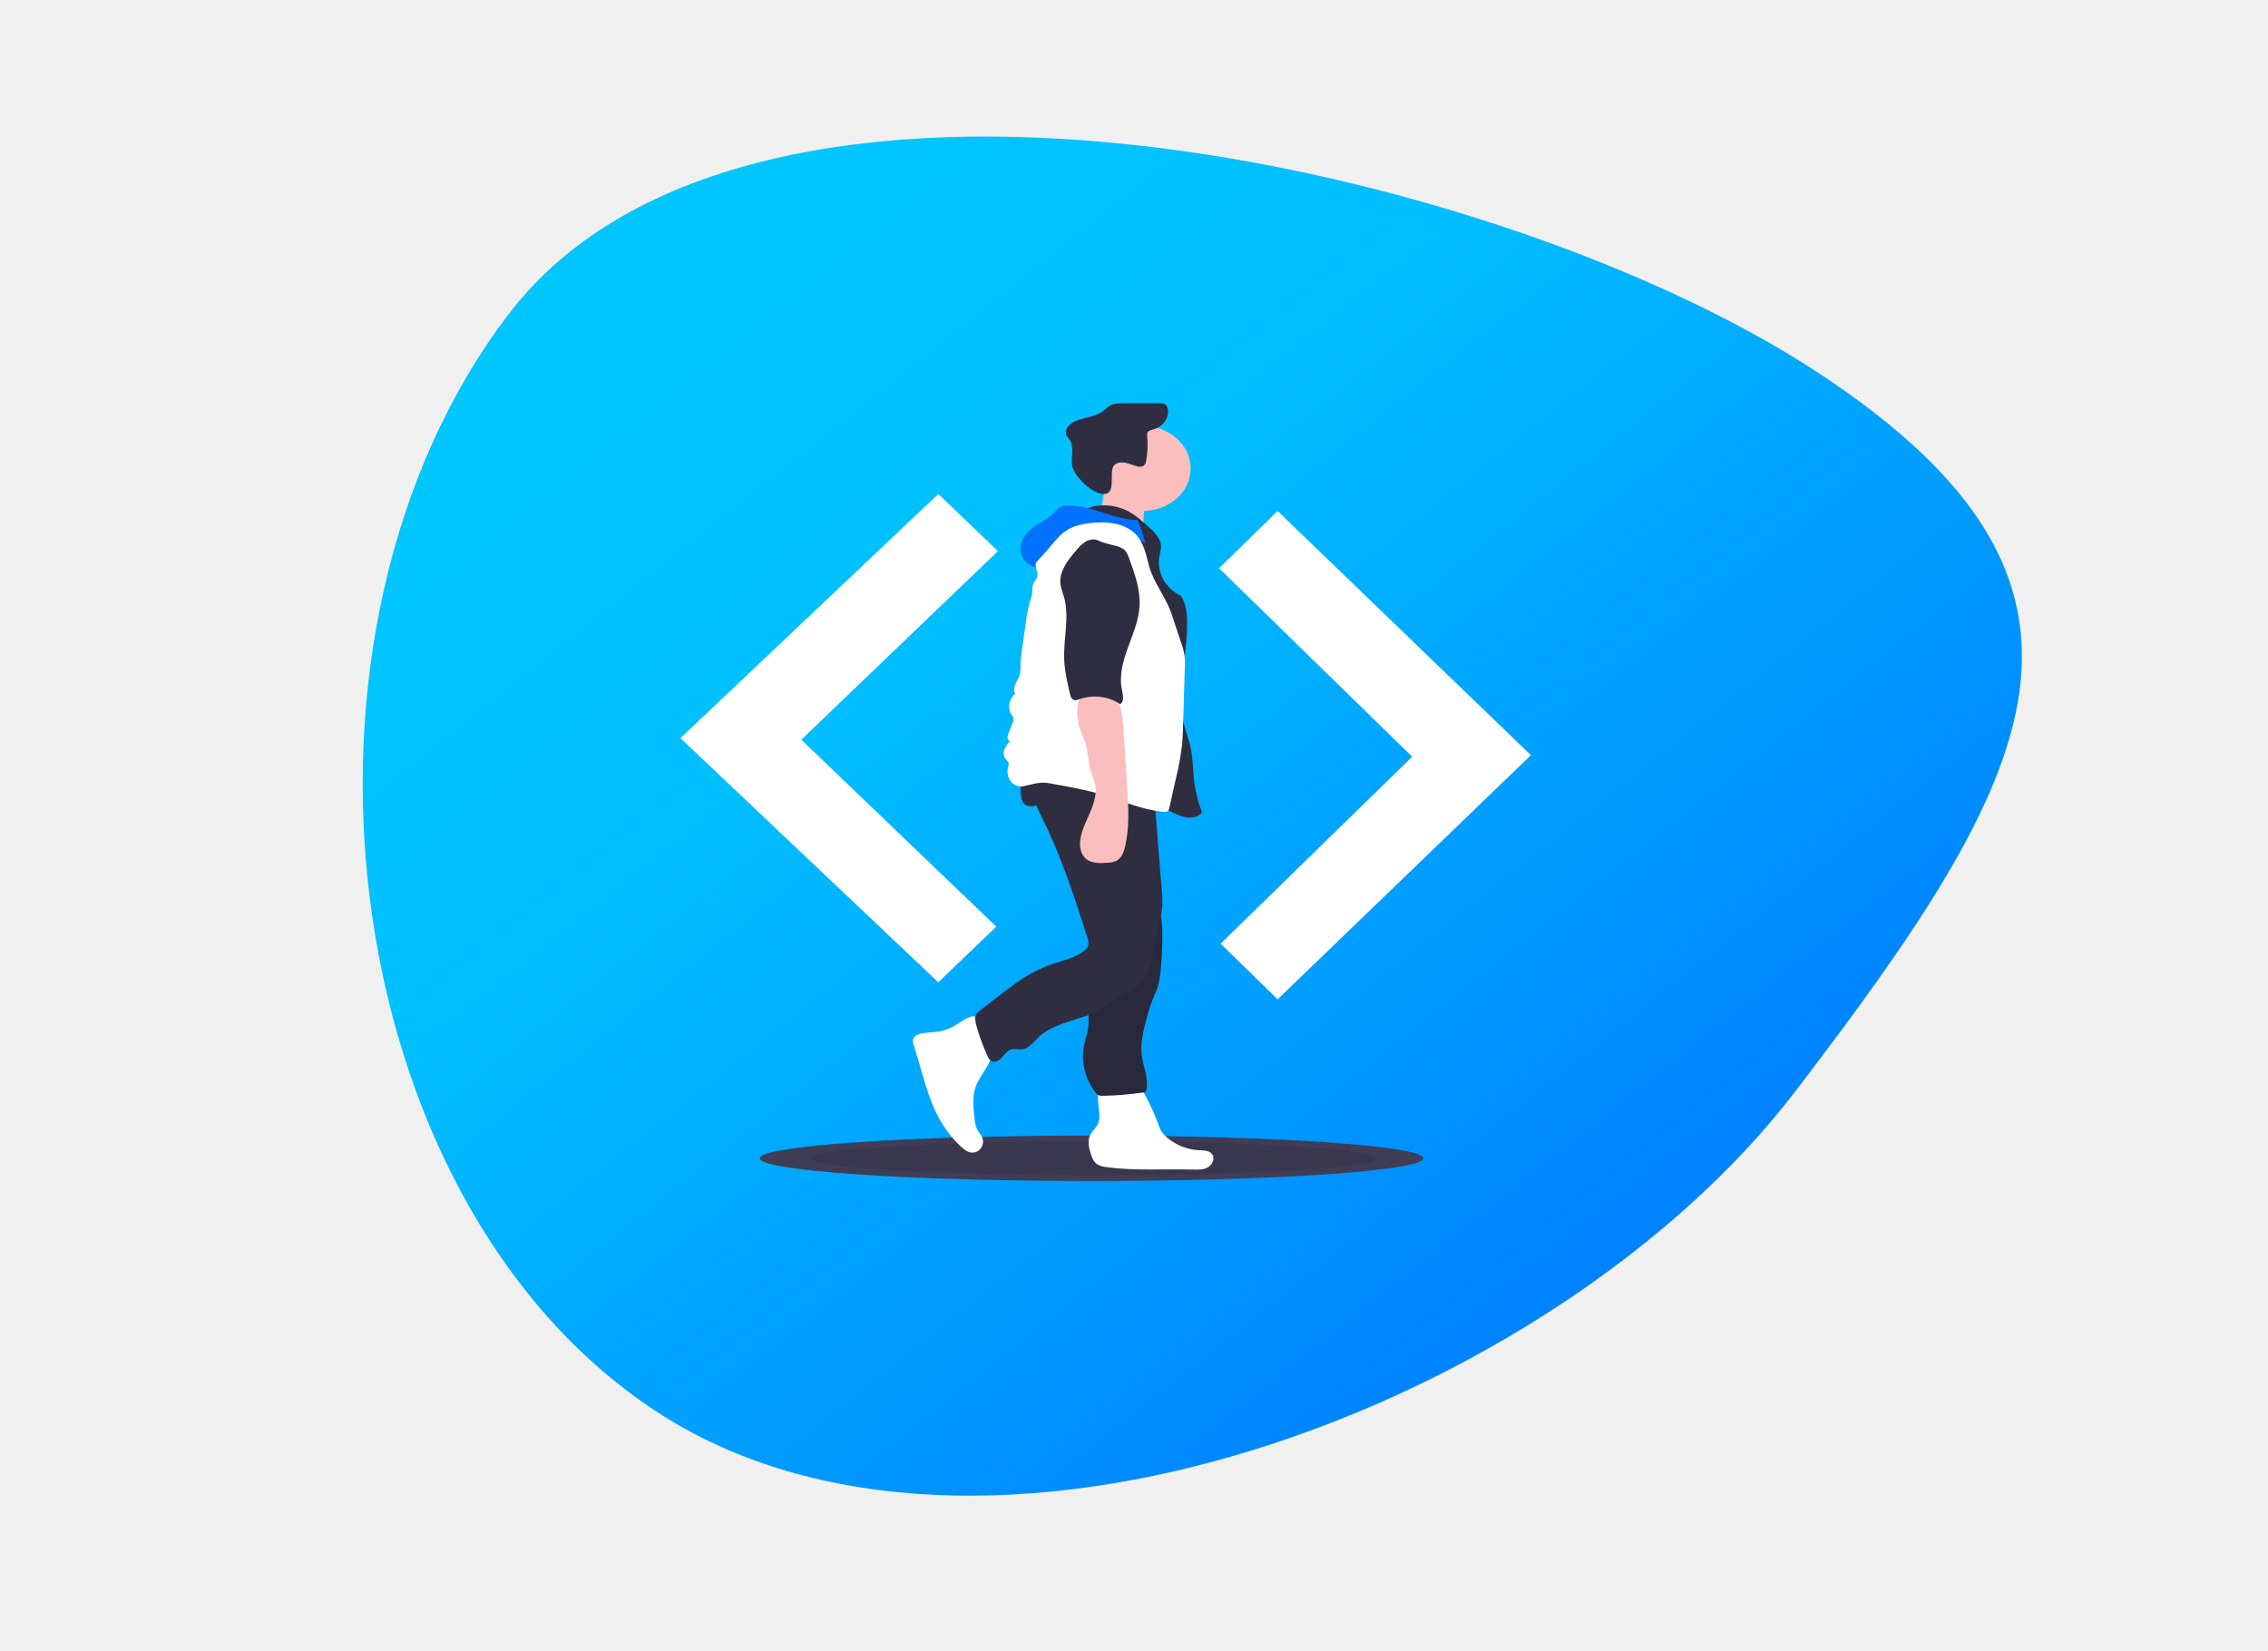
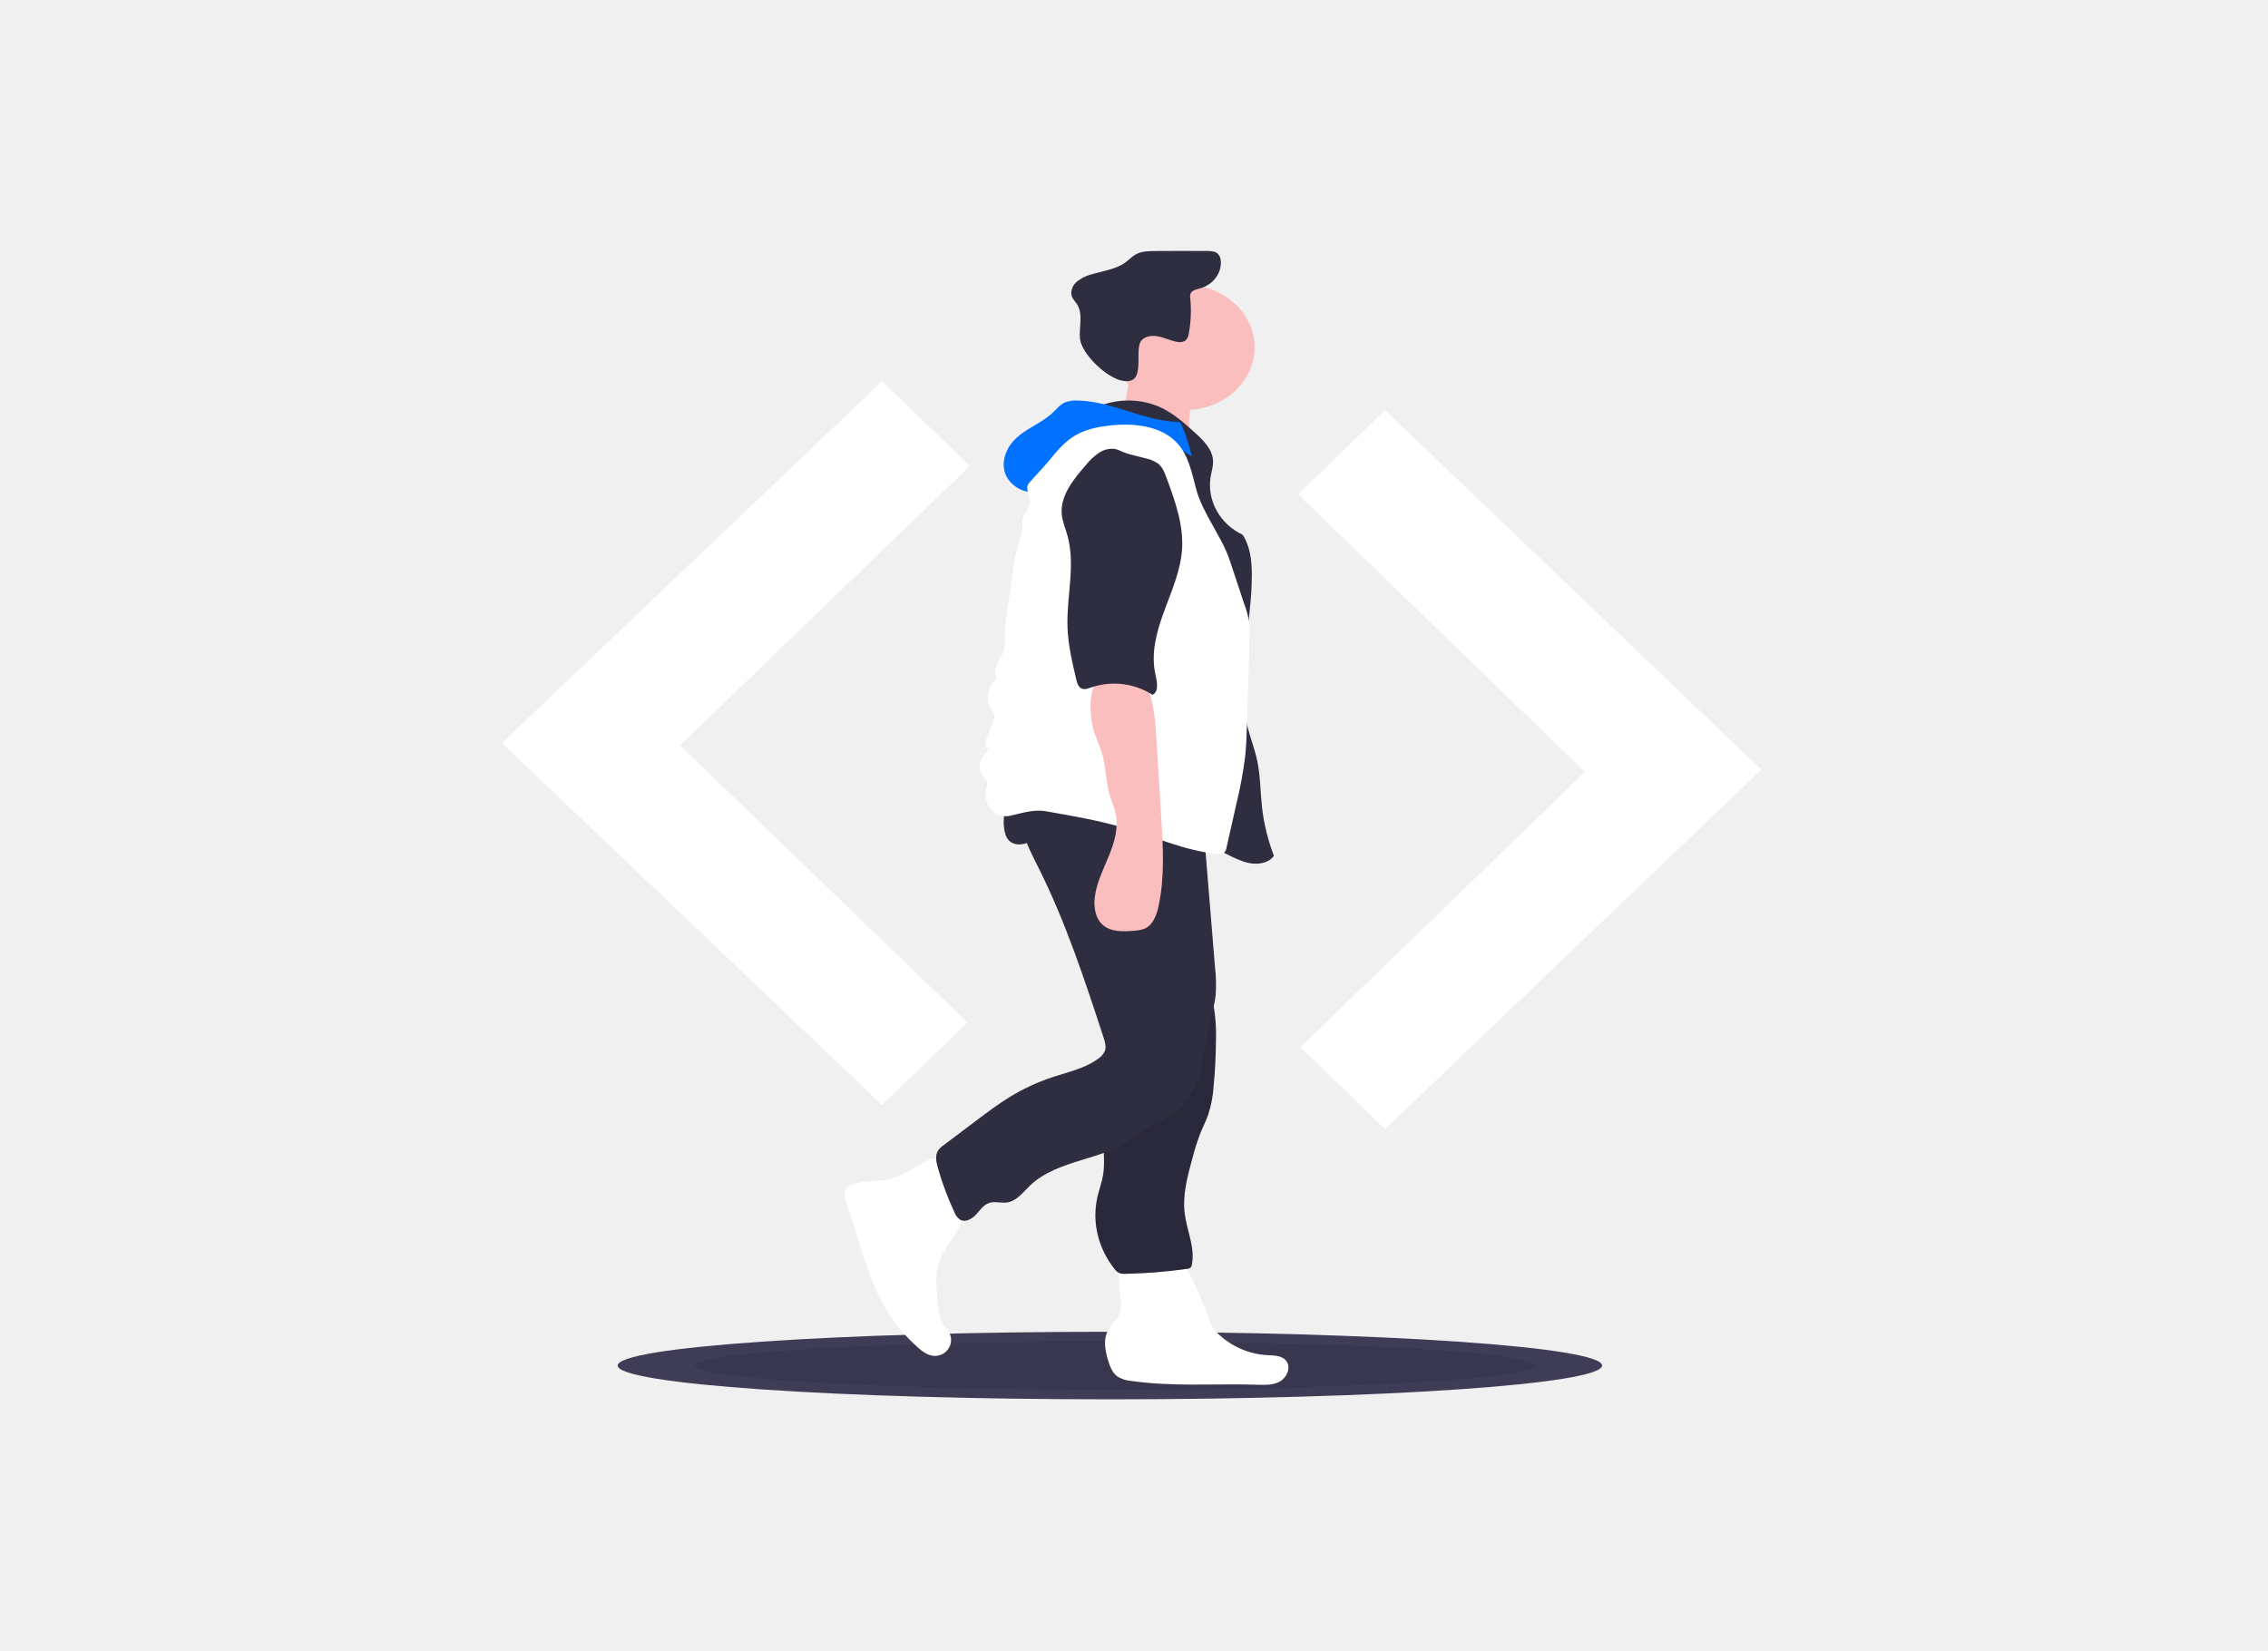
<svg xmlns="http://www.w3.org/2000/svg" width="470" height="342" viewBox="0 0 470 342" fill="none">
-   <g clip-path="url(#clip0)">
-     <path d="M372.145 226.047C321.819 291.896 202.39 336.335 135.753 292.35C69.115 248.366 55.102 130.921 105.427 65.073C155.752 -0.776 310.412 33.434 377.05 77.419C443.687 121.403 422.47 160.199 372.145 226.047Z" fill="url(#paint0_linear)" />
-     <path d="M226.187 244.755C264.15 244.755 294.925 242.648 294.925 240.049C294.925 237.449 264.15 235.342 226.187 235.342C188.225 235.342 157.45 237.449 157.45 240.049C157.45 242.648 188.225 244.755 226.187 244.755Z" fill="#3F3D56" />
-     <path opacity="0.1" d="M226.775 243.578C259.222 243.578 285.525 241.998 285.525 240.048C285.525 238.099 259.222 236.518 226.775 236.518C194.328 236.518 168.025 238.099 168.025 240.048C168.025 241.998 194.328 243.578 226.775 243.578Z" fill="black" />
-     <path d="M194.442 102.374L141 152.972L194.442 203.57L206.466 192.042L166.051 153.292L206.8 114.222L194.442 102.374Z" fill="white" />
-     <path d="M264.762 105.904L317.25 156.502L264.762 207.101L252.953 195.572L292.647 156.822L252.625 117.752L264.762 105.904Z" fill="white" />
-     <path d="M197.975 212.475C197.188 212.929 196.358 213.298 195.499 213.575C193.961 214.011 192.317 213.851 190.764 214.223C190.128 214.375 189.436 214.694 189.234 215.338C189.085 215.81 189.247 216.32 189.401 216.79C191.118 222.01 192.152 227.553 194.889 232.281C196.039 234.267 197.467 236.065 199.126 237.617C199.748 238.199 200.453 238.768 201.286 238.859C201.67 238.901 202.058 238.838 202.411 238.674C202.763 238.511 203.068 238.255 203.294 237.93C203.521 237.606 203.661 237.225 203.7 236.827C203.739 236.428 203.676 236.026 203.518 235.661C203.273 235.095 202.816 234.657 202.522 234.117C202.203 233.429 202.016 232.683 201.971 231.921C201.701 229.689 201.44 227.355 202.186 225.242C202.686 223.825 203.604 222.617 204.368 221.332C205.132 220.048 205.767 218.577 205.597 217.078C205.481 216.055 205 215.119 204.492 214.234C203.983 213.348 202.977 210.965 201.954 210.669C200.892 210.362 198.901 211.983 197.975 212.475Z" fill="white" />
-     <path d="M227.824 231.194C227.842 231.718 227.768 232.241 227.607 232.74C227.261 233.65 226.403 234.274 225.96 235.141C225.343 236.347 225.622 237.805 226.031 239.095C226.287 239.905 226.623 240.747 227.311 241.247C227.899 241.61 228.568 241.824 229.259 241.869C235.16 242.682 241.154 242.216 247.108 242.386C248.193 242.417 249.342 242.455 250.29 241.927C251.237 241.398 251.823 240.07 251.179 239.2C250.6 238.418 249.456 238.425 248.482 238.379C245.946 238.251 243.531 237.26 241.64 235.572C241.267 235.254 240.944 234.883 240.681 234.471C240.478 234.105 240.31 233.722 240.179 233.325C239.344 231.073 238.351 228.882 237.207 226.768C236.887 226.177 236.524 225.561 235.929 225.244C235.493 225.047 235.021 224.944 234.542 224.943C233.058 224.847 229.215 224.344 228.067 225.493C227.007 226.556 227.848 229.845 227.824 231.194Z" fill="white" />
-     <path d="M236.762 105.904C242.278 105.904 246.75 101.952 246.75 97.078C246.75 92.204 242.278 88.253 236.762 88.253C231.247 88.253 226.775 92.204 226.775 97.078C226.775 101.952 231.247 105.904 236.762 105.904Z" fill="#FBBEBE" />
-     <path d="M228.21 105.025C227.704 106.34 226.847 107.574 225.6 108.282L237.35 110.61C236.924 108.944 236.868 107.209 237.185 105.52C237.302 105.111 237.326 104.683 237.256 104.264C237.035 103.436 236.075 103.037 235.216 102.847C233.072 102.372 231.175 102.117 229.183 101.197C228.573 102.21 228.659 103.857 228.21 105.025Z" fill="#FBBEBE" />
-     <path d="M224.537 105.574C225.946 104.981 227.481 104.693 229.027 104.73C230.572 104.768 232.089 105.13 233.463 105.79C235.142 106.613 236.532 107.854 237.898 109.079C239.157 110.208 240.5 111.501 240.589 113.124C240.632 113.911 240.368 114.681 240.235 115.458C239.995 117.067 240.3 118.705 241.107 120.146C241.913 121.587 243.183 122.758 244.738 123.499C245.778 125.109 245.993 127.061 246.009 128.94C246.069 136.059 243.653 143.265 245.378 150.201C245.783 151.829 246.411 153.407 246.761 155.046C247.214 157.17 247.192 159.353 247.429 161.507C247.686 163.839 248.247 166.133 249.1 168.34C248.53 169.182 247.344 169.505 246.276 169.437C245.208 169.369 244.209 168.938 243.256 168.485C238.64 166.289 234.413 163.395 229.633 161.529C226.47 160.295 223.101 159.526 220.033 158.1C216.965 156.675 214.112 154.412 213.174 151.345C212.768 150.019 212.743 148.622 212.721 147.244C212.628 141.438 212.541 135.569 213.901 129.902C215.1 124.904 217.411 120.123 217.915 115.024C218.079 113.364 218.083 111.587 219.081 110.202C220.491 108.245 223.535 107.738 224.537 105.574Z" fill="#2F2E41" />
-     <path d="M230.847 96.47C231.387 95.819 232.428 95.73 233.291 95.923C234.153 96.115 234.949 96.526 235.82 96.683C236.018 96.734 236.225 96.748 236.429 96.721C236.633 96.695 236.828 96.629 237.003 96.529C237.308 96.251 237.49 95.879 237.514 95.485C237.819 93.806 237.891 92.098 237.726 90.403C237.681 90.165 237.698 89.92 237.777 89.69C237.992 89.209 238.65 89.095 239.188 88.941C240.074 88.664 240.836 88.121 241.352 87.399C241.868 86.677 242.109 85.817 242.038 84.954C242.024 84.54 241.836 84.148 241.514 83.861C241.142 83.581 240.622 83.563 240.143 83.56C237.68 83.541 235.217 83.542 232.754 83.561C231.842 83.569 230.885 83.589 230.094 84.01C229.51 84.32 229.076 84.82 228.551 85.212C227.183 86.233 225.332 86.44 223.668 86.963C222.856 87.177 222.118 87.584 221.528 88.144C220.975 88.728 220.708 89.598 221.056 90.305C221.235 90.6 221.434 90.884 221.653 91.154C222.634 92.606 221.981 94.489 222.128 96.195C222.311 98.327 225.721 101.784 228.034 102.288C231.768 103.102 229.611 97.869 230.847 96.47Z" fill="#2F2E41" />
-     <path d="M226.289 196.562C226.537 198.17 226.855 199.783 226.77 201.405C226.651 203.669 225.752 205.85 225.586 208.112C225.462 209.801 225.749 211.508 225.49 213.184C225.325 214.258 224.939 215.293 224.701 216.355C224.323 218.085 224.333 219.868 224.732 221.594C225.131 223.321 225.909 224.957 227.021 226.405C227.184 226.652 227.417 226.857 227.694 226.997C227.961 227.087 228.246 227.121 228.529 227.097C231.335 227.045 234.134 226.814 236.904 226.406C237.107 226.399 237.299 226.322 237.442 226.191C237.505 226.104 237.545 226.005 237.559 225.903C238.073 223.505 236.901 221.101 236.603 218.674C236.285 216.082 236.97 213.484 237.65 210.95C237.959 209.7 238.344 208.467 238.804 207.256C239.133 206.441 239.53 205.649 239.815 204.82C240.218 203.519 240.464 202.181 240.547 200.832C240.745 198.702 240.85 196.567 240.862 194.427C240.929 192.4 240.743 190.372 240.308 188.382C239.683 185.863 238.403 183.524 237.134 181.213C236.456 181.36 235.819 181.635 235.265 182.02C233.63 182.981 231.924 183.837 230.157 184.582C228.97 185.082 226.656 185.438 225.903 186.481C225.16 187.509 225.639 189.608 225.696 190.742C225.793 192.689 225.991 194.629 226.289 196.562Z" fill="#2F2E41" />
-     <path opacity="0.1" d="M226.289 196.562C226.537 198.17 226.855 199.783 226.77 201.405C226.651 203.669 225.752 205.85 225.586 208.112C225.462 209.801 225.749 211.508 225.49 213.184C225.325 214.258 224.939 215.293 224.701 216.355C224.323 218.085 224.333 219.868 224.732 221.594C225.131 223.321 225.909 224.957 227.021 226.405C227.184 226.652 227.417 226.857 227.694 226.997C227.961 227.087 228.246 227.121 228.529 227.097C231.335 227.045 234.134 226.814 236.904 226.406C237.107 226.399 237.299 226.322 237.442 226.191C237.505 226.104 237.545 226.005 237.559 225.903C238.073 223.505 236.901 221.101 236.603 218.674C236.285 216.082 236.97 213.484 237.65 210.95C237.959 209.7 238.344 208.467 238.804 207.256C239.133 206.441 239.53 205.649 239.815 204.82C240.218 203.519 240.464 202.181 240.547 200.832C240.745 198.702 240.85 196.567 240.862 194.427C240.929 192.4 240.743 190.372 240.308 188.382C239.683 185.863 238.403 183.524 237.134 181.213C236.456 181.36 235.819 181.635 235.265 182.02C233.63 182.981 231.924 183.837 230.157 184.582C228.97 185.082 226.656 185.438 225.903 186.481C225.16 187.509 225.639 189.608 225.696 190.742C225.793 192.689 225.991 194.629 226.289 196.562Z" fill="black" />
-     <path d="M214.085 160.032C212.873 163.313 214.654 166.858 216.202 169.992C220.015 177.715 222.664 185.955 225.298 194.16C225.495 194.775 225.692 195.446 225.472 196.052C225.282 196.483 224.974 196.851 224.583 197.112C222.767 198.499 220.455 198.993 218.291 199.718C216.2 200.42 214.198 201.364 212.324 202.531C210.756 203.507 209.288 204.635 207.822 205.76L203.156 209.342C202.854 209.548 202.59 209.804 202.376 210.101C201.926 210.811 202.111 211.738 202.335 212.549C202.928 214.696 203.692 216.792 204.619 218.816C204.772 219.26 205.062 219.643 205.448 219.908C206.176 220.301 207.067 219.78 207.623 219.165C208.179 218.549 208.66 217.784 209.444 217.52C210.227 217.256 211.089 217.576 211.906 217.46C213.229 217.274 214.107 216.049 215.061 215.109C218.956 211.267 225.459 211.546 229.744 208.149C230.363 207.592 231.019 207.077 231.706 206.607C232.431 206.177 233.252 205.941 234.004 205.56C236.29 204.403 237.727 202.011 238.497 199.557C239.266 197.103 239.486 194.513 240.039 192.001C240.325 190.702 240.701 189.417 240.829 188.094C240.911 186.862 240.884 185.626 240.749 184.399L239.203 165.172C239.077 163.606 238.951 162.039 238.707 160.488C234.115 160.653 229.526 160.839 224.932 160.893C221.276 160.937 217.553 161.194 214.085 160.032Z" fill="#2F2E41" />
-     <path d="M211.952 166.177C212.588 167.312 214.135 167.289 215.201 166.666C216.266 166.044 217.094 164.999 218.162 164.382C219.596 163.553 221.294 163.584 222.911 163.635C225.471 163.715 228.063 163.801 230.526 164.579C233.073 165.385 235.553 166.936 238.188 166.627C238.646 166.573 239.147 166.427 239.397 165.996C239.543 165.685 239.612 165.335 239.596 164.984L239.682 162.43C239.735 161.988 239.671 161.538 239.499 161.136C239.278 160.801 238.975 160.543 238.626 160.394C234.876 158.379 230.601 158.004 226.437 157.845C224.321 157.765 222.204 157.732 220.086 157.746C218.289 157.758 216.131 157.469 214.384 158.003C212.039 158.718 210.763 164.053 211.952 166.177Z" fill="#2F2E41" />
-     <path d="M235.702 107.765C230.852 107.726 226.458 104.806 221.608 104.735C221.023 104.698 220.436 104.79 219.897 105.004C219.221 105.315 218.777 105.915 218.264 106.422C216.83 107.838 214.754 108.594 213.281 109.976C211.899 111.272 211.131 113.203 211.677 114.941C212.222 116.679 214.28 118.011 216.208 117.594C216.985 115.301 218.588 113.314 220.758 111.956C221.886 111.295 223.076 110.726 224.313 110.253C226.493 109.353 228.93 108.435 231.205 109.11C232.044 109.399 232.836 109.793 233.557 110.279L237.35 112.603C236.908 111.013 236.511 109.23 235.702 107.765Z" fill="#0072FF" />
-     <path d="M214.844 116.44C214.188 117.216 215.132 118.34 214.988 119.324C214.892 119.978 214.324 120.478 214.088 121.099C213.843 121.743 213.973 122.456 213.88 123.134C213.787 123.627 213.649 124.112 213.468 124.583C213.052 125.99 212.762 127.427 212.6 128.88L211.736 135.001C211.586 135.922 211.495 136.851 211.463 137.782C211.507 138.478 211.458 139.177 211.317 139.861C211.126 140.53 210.702 141.115 210.417 141.754C210.132 142.392 210 143.164 210.385 143.753C209.096 144.771 208.712 146.772 209.614 148.114C209.785 148.323 209.92 148.558 210.011 148.808C210.061 149.158 210 149.514 209.836 149.831L208.962 152.039C208.739 152.605 208.668 153.465 209.29 153.594C208.775 154.101 208.374 154.703 208.11 155.361C207.983 155.692 207.944 156.047 207.999 156.396C208.054 156.744 208.2 157.074 208.424 157.354C208.642 157.535 208.826 157.748 208.972 157.984C209.057 158.314 209.035 158.66 208.909 158.978C208.778 159.46 208.753 159.963 208.835 160.454C208.916 160.946 209.103 161.417 209.384 161.838C209.675 162.253 210.088 162.578 210.57 162.774C211.053 162.971 211.586 163.029 212.104 162.943C213.851 162.569 215.422 161.979 217.184 162.286C220.978 162.946 224.785 163.609 228.46 164.722C232.654 165.992 236.715 167.855 241.098 168.246C241.386 168.302 241.686 168.257 241.943 168.121C242.167 167.92 242.306 167.649 242.334 167.359C242.786 165.351 243.237 163.342 243.689 161.334C244.235 159.108 244.651 156.855 244.934 154.585C245.089 153.12 245.132 151.647 245.176 150.175L245.525 138.462C245.689 136.735 245.446 134.996 244.815 133.37L242.806 127.288C241.66 123.818 239.031 120.74 238.095 117.214C237.502 114.982 237.065 112.586 235.476 110.847C233.211 108.367 229.292 107.981 225.861 108.407C224.312 108.6 222.749 108.932 221.409 109.695C219.859 110.576 218.717 111.964 217.612 113.321C216.702 114.439 215.775 115.338 214.844 116.44Z" fill="white" />
-     <path d="M223.583 150.312C223.877 151.518 224.495 152.631 224.873 153.816C225.506 155.801 225.452 157.939 226.084 159.925C226.35 160.758 226.734 161.559 226.924 162.411C227.368 164.396 226.72 166.451 225.915 168.331C225.11 170.212 224.129 172.066 223.868 174.081C223.684 175.5 223.948 177.103 225.098 178.024C226.292 178.98 228.026 178.915 229.581 178.788C230.139 178.773 230.69 178.664 231.208 178.466C232.397 177.93 232.898 176.592 233.176 175.369C234.107 171.269 233.841 167.021 233.57 162.835L232.862 151.887C232.726 149.78 232.58 147.629 231.898 145.605C231.649 144.869 231.217 143.381 230.51 142.911C229.81 142.446 227.811 142.425 226.945 142.386C222.879 142.205 222.924 147.604 223.583 150.312Z" fill="#FBBEBE" />
-     <path d="M227.589 112.011C226.786 111.612 225.776 111.784 225 112.229C224.251 112.716 223.596 113.322 223.061 114.019C221.327 116.031 219.492 118.339 219.749 120.929C219.846 121.9 220.237 122.818 220.502 123.76C221.664 127.891 220.379 132.26 220.526 136.533C220.611 139.003 221.177 141.432 221.739 143.844C221.854 144.336 222.038 144.906 222.539 145.072C222.915 145.196 223.322 145.036 223.694 144.901C225.082 144.414 226.572 144.251 228.039 144.427C229.507 144.603 230.908 145.112 232.125 145.912C233.055 145.44 232.707 143.947 232.498 142.965C231.878 140.045 232.719 137.033 233.741 134.217C234.763 131.401 235.985 128.589 236.154 125.614C236.346 122.244 235.171 118.955 234.011 115.765C233.758 115.069 233.482 114.339 232.895 113.858C232.392 113.503 231.817 113.252 231.205 113.124C229.974 112.778 228.726 112.578 227.589 112.011Z" fill="#2F2E41" />
-   </g>
-   <defs>
-     <linearGradient id="paint0_linear" x1="145.658" y1="33.795" x2="362.532" y2="305.956" gradientUnits="userSpaceOnUse">
-       <stop offset="0.046" stop-color="#00C6FF" />
-       <stop offset="0.3" stop-color="#00BFFF" />
-       <stop offset="1" stop-color="#0072FF" />
-     </linearGradient>
-     <clipPath id="clip0">
-       <rect width="470" height="342" fill="white" />
-     </clipPath>
-   </defs>
+   <path d="M230 290C286.333 290 332 286.866 332 283C332 279.134 286.333 276 230 276C173.667 276 128 279.134 128 283C128 286.866 173.667 290 230 290Z" fill="#3F3D56" />
+   <path opacity="0.1" d="M231 288C279.049 288 318 285.761 318 283C318 280.239 279.049 278 231 278C182.951 278 144 280.239 144 283C144 285.761 182.951 288 231 288Z" fill="black" />
+   <path d="M182.782 79L104 154L182.782 229L200.508 211.912L140.93 154.474L201 96.563L182.782 79Z" fill="white" />
+   <path d="M287.03 85L365 159.5L287.03 234L269.487 217.026L328.452 159.971L269 102.446L287.03 85Z" fill="white" />
+   <path d="M188.373 242.677C187.178 243.337 185.917 243.872 184.61 244.275C182.273 244.907 179.775 244.675 177.415 245.215C176.448 245.436 175.397 245.899 175.089 246.833C174.864 247.519 175.109 248.259 175.344 248.942C177.952 256.52 179.524 264.567 183.684 271.432C185.432 274.315 187.602 276.926 190.123 279.178C191.069 280.023 192.14 280.849 193.406 280.982C193.99 281.043 194.579 280.95 195.115 280.713C195.651 280.477 196.114 280.104 196.458 279.633C196.802 279.162 197.015 278.609 197.074 278.031C197.134 277.453 197.039 276.869 196.798 276.339C196.425 275.517 195.731 274.881 195.284 274.097C194.799 273.098 194.515 272.016 194.447 270.909C194.036 267.668 193.64 264.28 194.774 261.212C195.534 259.155 196.928 257.401 198.09 255.536C199.251 253.672 200.216 251.536 199.958 249.36C199.781 247.875 199.05 246.516 198.278 245.232C197.504 243.944 195.975 240.485 194.421 240.056C192.807 239.61 189.781 241.963 188.373 242.677Z" fill="white" />
+   <path d="M232.27 269.855C232.295 270.657 232.187 271.457 231.951 272.221C231.442 273.613 230.18 274.567 229.529 275.893C228.622 277.738 229.033 279.968 229.634 281.943C230.01 283.181 230.504 284.469 231.515 285.234C232.38 285.79 233.363 286.116 234.379 286.185C243.053 287.429 251.864 286.715 260.617 286.976C262.213 287.024 263.902 287.081 265.295 286.273C266.687 285.465 267.548 283.433 266.601 282.102C265.75 280.906 264.069 280.917 262.637 280.847C258.909 280.65 255.359 279.135 252.579 276.552C252.031 276.067 251.556 275.5 251.169 274.869C250.871 274.309 250.624 273.722 250.431 273.115C249.204 269.67 247.744 266.319 246.062 263.086C245.592 262.181 245.059 261.239 244.184 260.755C243.543 260.453 242.848 260.296 242.145 260.294C239.963 260.147 234.314 259.377 232.627 261.136C231.068 262.761 232.304 267.792 232.27 269.855Z" fill="white" />
+   <path d="M245.5 85C253.508 85 260 79.18 260 72C260 64.82 253.508 59 245.5 59C237.492 59 231 64.82 231 72C231 79.18 237.492 85 245.5 85Z" fill="#FBBEBE" />
+   <path d="M232.998 83.694C232.224 85.649 230.911 87.485 229 88.537L247 92C246.347 89.522 246.261 86.941 246.748 84.429C246.926 83.821 246.963 83.184 246.855 82.561C246.517 81.33 245.047 80.737 243.731 80.454C240.446 79.747 237.541 79.369 234.488 78C233.555 79.507 233.686 81.957 232.998 83.694Z" fill="#FBBEBE" />
+   <path d="M227.586 84.256C229.674 83.377 231.95 82.949 234.241 83.005C236.533 83.061 238.781 83.598 240.818 84.577C243.307 85.797 245.368 87.639 247.393 89.455C249.259 91.13 251.25 93.047 251.383 95.456C251.447 96.623 251.055 97.764 250.857 98.918C250.502 101.305 250.954 103.735 252.15 105.872C253.346 108.009 255.227 109.746 257.533 110.844C259.076 113.234 259.394 116.129 259.417 118.916C259.507 129.475 255.925 140.165 258.482 150.453C259.083 152.869 260.014 155.208 260.533 157.64C261.205 160.79 261.171 164.029 261.523 167.224C261.904 170.683 262.736 174.086 264 177.359C263.155 178.609 261.397 179.088 259.813 178.987C258.23 178.886 256.749 178.247 255.336 177.574C248.494 174.318 242.227 170.024 235.14 167.256C230.452 165.425 225.457 164.285 220.909 162.17C216.36 160.056 212.13 156.7 210.74 152.151C210.138 150.184 210.101 148.111 210.068 146.067C209.93 137.455 209.802 128.749 211.817 120.342C213.595 112.929 217.021 105.837 217.769 98.273C218.012 95.811 218.017 93.176 219.496 91.122C221.587 88.218 226.101 87.466 227.586 84.256Z" fill="#2F2E41" />
+   <path d="M236.579 70.534C237.371 69.6 238.897 69.472 240.161 69.749C241.426 70.025 242.591 70.614 243.868 70.838C244.158 70.913 244.463 70.932 244.761 70.894C245.06 70.856 245.347 70.762 245.603 70.618C246.049 70.22 246.316 69.686 246.352 69.121C246.799 66.713 246.904 64.264 246.663 61.832C246.596 61.491 246.621 61.141 246.736 60.81C247.052 60.121 248.017 59.957 248.804 59.736C250.104 59.339 251.22 58.561 251.977 57.526C252.733 56.49 253.087 55.257 252.982 54.019C252.962 53.425 252.687 52.862 252.214 52.45C251.669 52.049 250.907 52.024 250.204 52.019C246.594 51.993 242.984 51.994 239.374 52.022C238.038 52.032 236.635 52.062 235.476 52.664C234.62 53.11 233.983 53.827 233.214 54.388C231.209 55.852 228.497 56.15 226.057 56.901C224.866 57.207 223.785 57.791 222.921 58.593C222.109 59.431 221.719 60.678 222.229 61.693C222.49 62.116 222.782 62.523 223.103 62.911C224.542 64.992 223.584 67.692 223.799 70.14C224.068 73.196 229.067 78.154 232.457 78.877C237.93 80.045 234.768 72.54 236.579 70.534Z" fill="#2F2E41" />
+   <path d="M229.833 218.744C230.21 221.127 230.693 223.517 230.564 225.92C230.383 229.274 229.017 232.506 228.764 235.857C228.575 238.36 229.012 240.89 228.619 243.374C228.368 244.965 227.782 246.498 227.419 248.072C226.845 250.636 226.861 253.277 227.467 255.836C228.073 258.394 229.256 260.819 230.945 262.963C231.194 263.33 231.547 263.633 231.969 263.841C232.374 263.973 232.807 264.024 233.237 263.989C237.502 263.912 241.755 263.57 245.966 262.965C246.274 262.954 246.566 262.84 246.783 262.646C246.878 262.517 246.939 262.371 246.961 262.219C247.741 258.666 245.961 255.104 245.508 251.507C245.025 247.667 246.066 243.818 247.099 240.063C247.568 238.211 248.153 236.384 248.853 234.59C249.352 233.382 249.955 232.208 250.388 230.98C251.001 229.052 251.375 227.07 251.502 225.07C251.802 221.914 251.962 218.751 251.98 215.58C252.082 212.576 251.799 209.571 251.138 206.623C250.188 202.89 248.243 199.424 246.315 196C245.284 196.219 244.317 196.626 243.474 197.195C240.99 198.62 238.396 199.888 235.712 200.992C233.908 201.733 230.391 202.26 229.246 203.805C228.117 205.329 228.845 208.439 228.932 210.12C229.08 213.005 229.38 215.88 229.833 218.744Z" fill="#2F2E41" />
+   <path opacity="0.1" d="M229.833 218.744C230.21 221.127 230.693 223.517 230.564 225.92C230.383 229.274 229.017 232.506 228.764 235.857C228.575 238.36 229.012 240.89 228.619 243.374C228.368 244.965 227.782 246.498 227.419 248.072C226.845 250.636 226.861 253.277 227.467 255.836C228.073 258.394 229.256 260.819 230.945 262.963C231.194 263.33 231.547 263.633 231.969 263.841C232.374 263.973 232.807 264.024 233.237 263.989C237.502 263.912 241.755 263.57 245.966 262.965C246.274 262.954 246.566 262.84 246.783 262.646C246.878 262.517 246.939 262.371 246.961 262.219C247.741 258.666 245.961 255.104 245.508 251.507C245.025 247.667 246.066 243.818 247.099 240.063C247.568 238.211 248.153 236.384 248.853 234.59C249.352 233.382 249.955 232.208 250.388 230.98C251.001 229.052 251.375 227.07 251.502 225.07C251.802 221.914 251.962 218.751 251.98 215.58C252.082 212.576 251.799 209.571 251.138 206.623C250.188 202.89 248.243 199.424 246.315 196C245.284 196.219 244.317 196.626 243.474 197.195C240.99 198.62 238.396 199.888 235.712 200.992C233.908 201.733 230.391 202.26 229.246 203.805C228.117 205.329 228.845 208.439 228.932 210.12C229.08 213.005 229.38 215.88 229.833 218.744Z" fill="black" />
+   <path d="M211.927 165C210.114 169.811 212.779 175.009 215.094 179.605C220.798 190.929 224.759 203.013 228.699 215.045C228.994 215.946 229.289 216.929 228.96 217.819C228.676 218.451 228.215 218.99 227.631 219.373C224.914 221.407 221.455 222.131 218.219 223.195C215.091 224.223 212.096 225.607 209.293 227.318C206.948 228.75 204.752 230.404 202.559 232.054L195.58 237.307C195.128 237.608 194.733 237.984 194.413 238.42C193.74 239.461 194.016 240.819 194.351 242.009C195.239 245.157 196.381 248.231 197.768 251.199C197.996 251.85 198.431 252.411 199.007 252.8C200.097 253.377 201.429 252.612 202.261 251.71C203.093 250.808 203.812 249.686 204.985 249.299C206.156 248.912 207.445 249.38 208.669 249.211C210.647 248.937 211.96 247.141 213.386 245.762C219.213 240.129 228.94 240.538 235.35 235.557C236.276 234.74 237.257 233.985 238.286 233.296C239.369 232.665 240.598 232.319 241.722 231.761C245.141 230.064 247.291 226.556 248.442 222.958C249.594 219.36 249.922 215.562 250.75 211.878C251.177 209.974 251.74 208.09 251.931 206.148C252.053 204.343 252.013 202.53 251.812 200.731L249.499 172.537C249.311 170.241 249.122 167.943 248.756 165.668C241.888 165.91 235.025 166.183 228.152 166.263C222.684 166.326 217.115 166.703 211.927 165Z" fill="#2F2E41" />
+   <path d="M208.674 173.639C209.621 175.327 211.925 175.292 213.512 174.366C215.098 173.441 216.331 171.886 217.921 170.969C220.059 169.736 222.588 169.783 224.996 169.858C228.809 169.977 232.668 170.104 236.336 171.263C240.131 172.461 243.824 174.767 247.747 174.307C248.43 174.227 249.177 174.01 249.548 173.37C249.766 172.907 249.868 172.387 249.845 171.865L249.973 168.066C250.052 167.408 249.957 166.74 249.7 166.141C249.371 165.643 248.92 165.26 248.4 165.038C242.816 162.041 236.448 161.483 230.247 161.248C227.095 161.128 223.942 161.079 220.788 161.1C218.111 161.118 214.898 160.689 212.295 161.482C208.802 162.546 206.902 170.48 208.674 173.639Z" fill="#2F2E41" />
+   <path d="M244.514 87.459C237.197 87.401 230.567 83.116 223.251 83.012C222.367 82.957 221.481 83.093 220.669 83.407C219.649 83.863 218.979 84.744 218.205 85.488C216.041 87.567 212.909 88.677 210.686 90.706C208.603 92.608 207.444 95.442 208.266 97.993C209.089 100.543 212.194 102.5 215.103 101.887C216.275 98.521 218.693 95.605 221.967 93.611C223.67 92.641 225.465 91.805 227.332 91.112C230.62 89.79 234.297 88.443 237.73 89.434C238.996 89.858 240.189 90.436 241.277 91.15L247 94.562C246.333 92.228 245.733 89.61 244.514 87.459Z" fill="#0072FF" />
+   <path d="M213.23 100.135C212.253 101.286 213.66 102.952 213.445 104.413C213.302 105.383 212.456 106.124 212.104 107.045C211.74 107.999 211.933 109.057 211.795 110.063C211.656 110.794 211.451 111.513 211.181 112.212C210.562 114.298 210.13 116.43 209.889 118.585L208.602 127.661C208.379 129.027 208.243 130.405 208.195 131.786C208.26 132.819 208.187 133.855 207.977 134.87C207.692 135.862 207.061 136.73 206.637 137.676C206.213 138.622 206.016 139.767 206.589 140.641C204.669 142.151 204.098 145.118 205.441 147.109C205.696 147.419 205.896 147.767 206.032 148.138C206.107 148.657 206.016 149.185 205.772 149.656L204.471 152.93C204.138 153.769 204.032 155.045 204.958 155.236C204.191 155.988 203.594 156.88 203.202 157.856C203.011 158.347 202.955 158.874 203.036 159.391C203.118 159.907 203.336 160.396 203.669 160.812C203.993 161.08 204.268 161.396 204.485 161.747C204.612 162.236 204.579 162.75 204.39 163.22C204.196 163.936 204.158 164.681 204.28 165.41C204.402 166.14 204.681 166.838 205.099 167.461C205.532 168.077 206.146 168.56 206.866 168.851C207.585 169.142 208.378 169.229 209.149 169.101C211.752 168.547 214.091 167.671 216.716 168.126C222.367 169.105 228.036 170.089 233.509 171.739C239.755 173.623 245.804 176.385 252.332 176.965C252.762 177.048 253.209 176.982 253.591 176.78C253.924 176.482 254.131 176.081 254.173 175.65C254.846 172.671 255.518 169.693 256.191 166.714C257.004 163.413 257.623 160.071 258.046 156.705C258.275 154.533 258.341 152.348 258.406 150.166L258.926 132.794C259.17 130.234 258.808 127.655 257.868 125.242L254.877 116.224C253.17 111.077 249.254 106.513 247.859 101.283C246.977 97.973 246.325 94.42 243.959 91.84C240.585 88.162 234.748 87.59 229.639 88.222C227.332 88.508 225.004 89.001 223.007 90.132C220.699 91.439 218.998 93.498 217.353 95.51C215.997 97.168 214.617 98.501 213.23 100.135Z" fill="white" />
+   <path d="M226.473 150.739C226.89 152.525 227.766 154.172 228.302 155.926C229.2 158.865 229.124 162.03 230.02 164.97C230.397 166.204 230.942 167.388 231.212 168.649C231.842 171.589 230.922 174.631 229.78 177.414C228.638 180.198 227.247 182.942 226.876 185.925C226.615 188.026 226.99 190.399 228.621 191.762C230.314 193.178 232.775 193.082 234.98 192.894C235.772 192.872 236.553 192.71 237.288 192.417C238.974 191.624 239.685 189.643 240.079 187.832C241.4 181.764 241.023 175.474 240.639 169.277L239.635 153.072C239.441 149.952 239.234 146.767 238.266 143.771C237.914 142.682 237.3 140.48 236.298 139.784C235.305 139.095 232.47 139.064 231.241 139.007C225.473 138.738 225.538 146.731 226.473 150.739Z" fill="#FBBEBE" />
+   <path d="M231.951 93.335C230.732 92.738 229.195 92.996 228.017 93.66C226.879 94.389 225.882 95.293 225.07 96.335C222.435 99.342 219.646 102.793 220.037 106.662C220.183 108.113 220.778 109.487 221.18 110.894C222.947 117.068 220.994 123.597 221.218 129.984C221.347 133.674 222.206 137.304 223.061 140.909C223.236 141.645 223.516 142.497 224.277 142.745C224.849 142.931 225.466 142.691 226.032 142.49C228.141 141.762 230.406 141.519 232.636 141.781C234.866 142.044 236.996 142.805 238.845 144C240.259 143.295 239.729 141.064 239.412 139.596C238.47 135.232 239.748 130.73 241.301 126.522C242.854 122.313 244.711 118.11 244.969 113.665C245.26 108.629 243.474 103.712 241.712 98.945C241.327 97.905 240.907 96.814 240.015 96.095C239.251 95.564 238.376 95.19 237.447 94.998C235.575 94.481 233.68 94.182 231.951 93.335Z" fill="#2F2E41" />
</svg>
